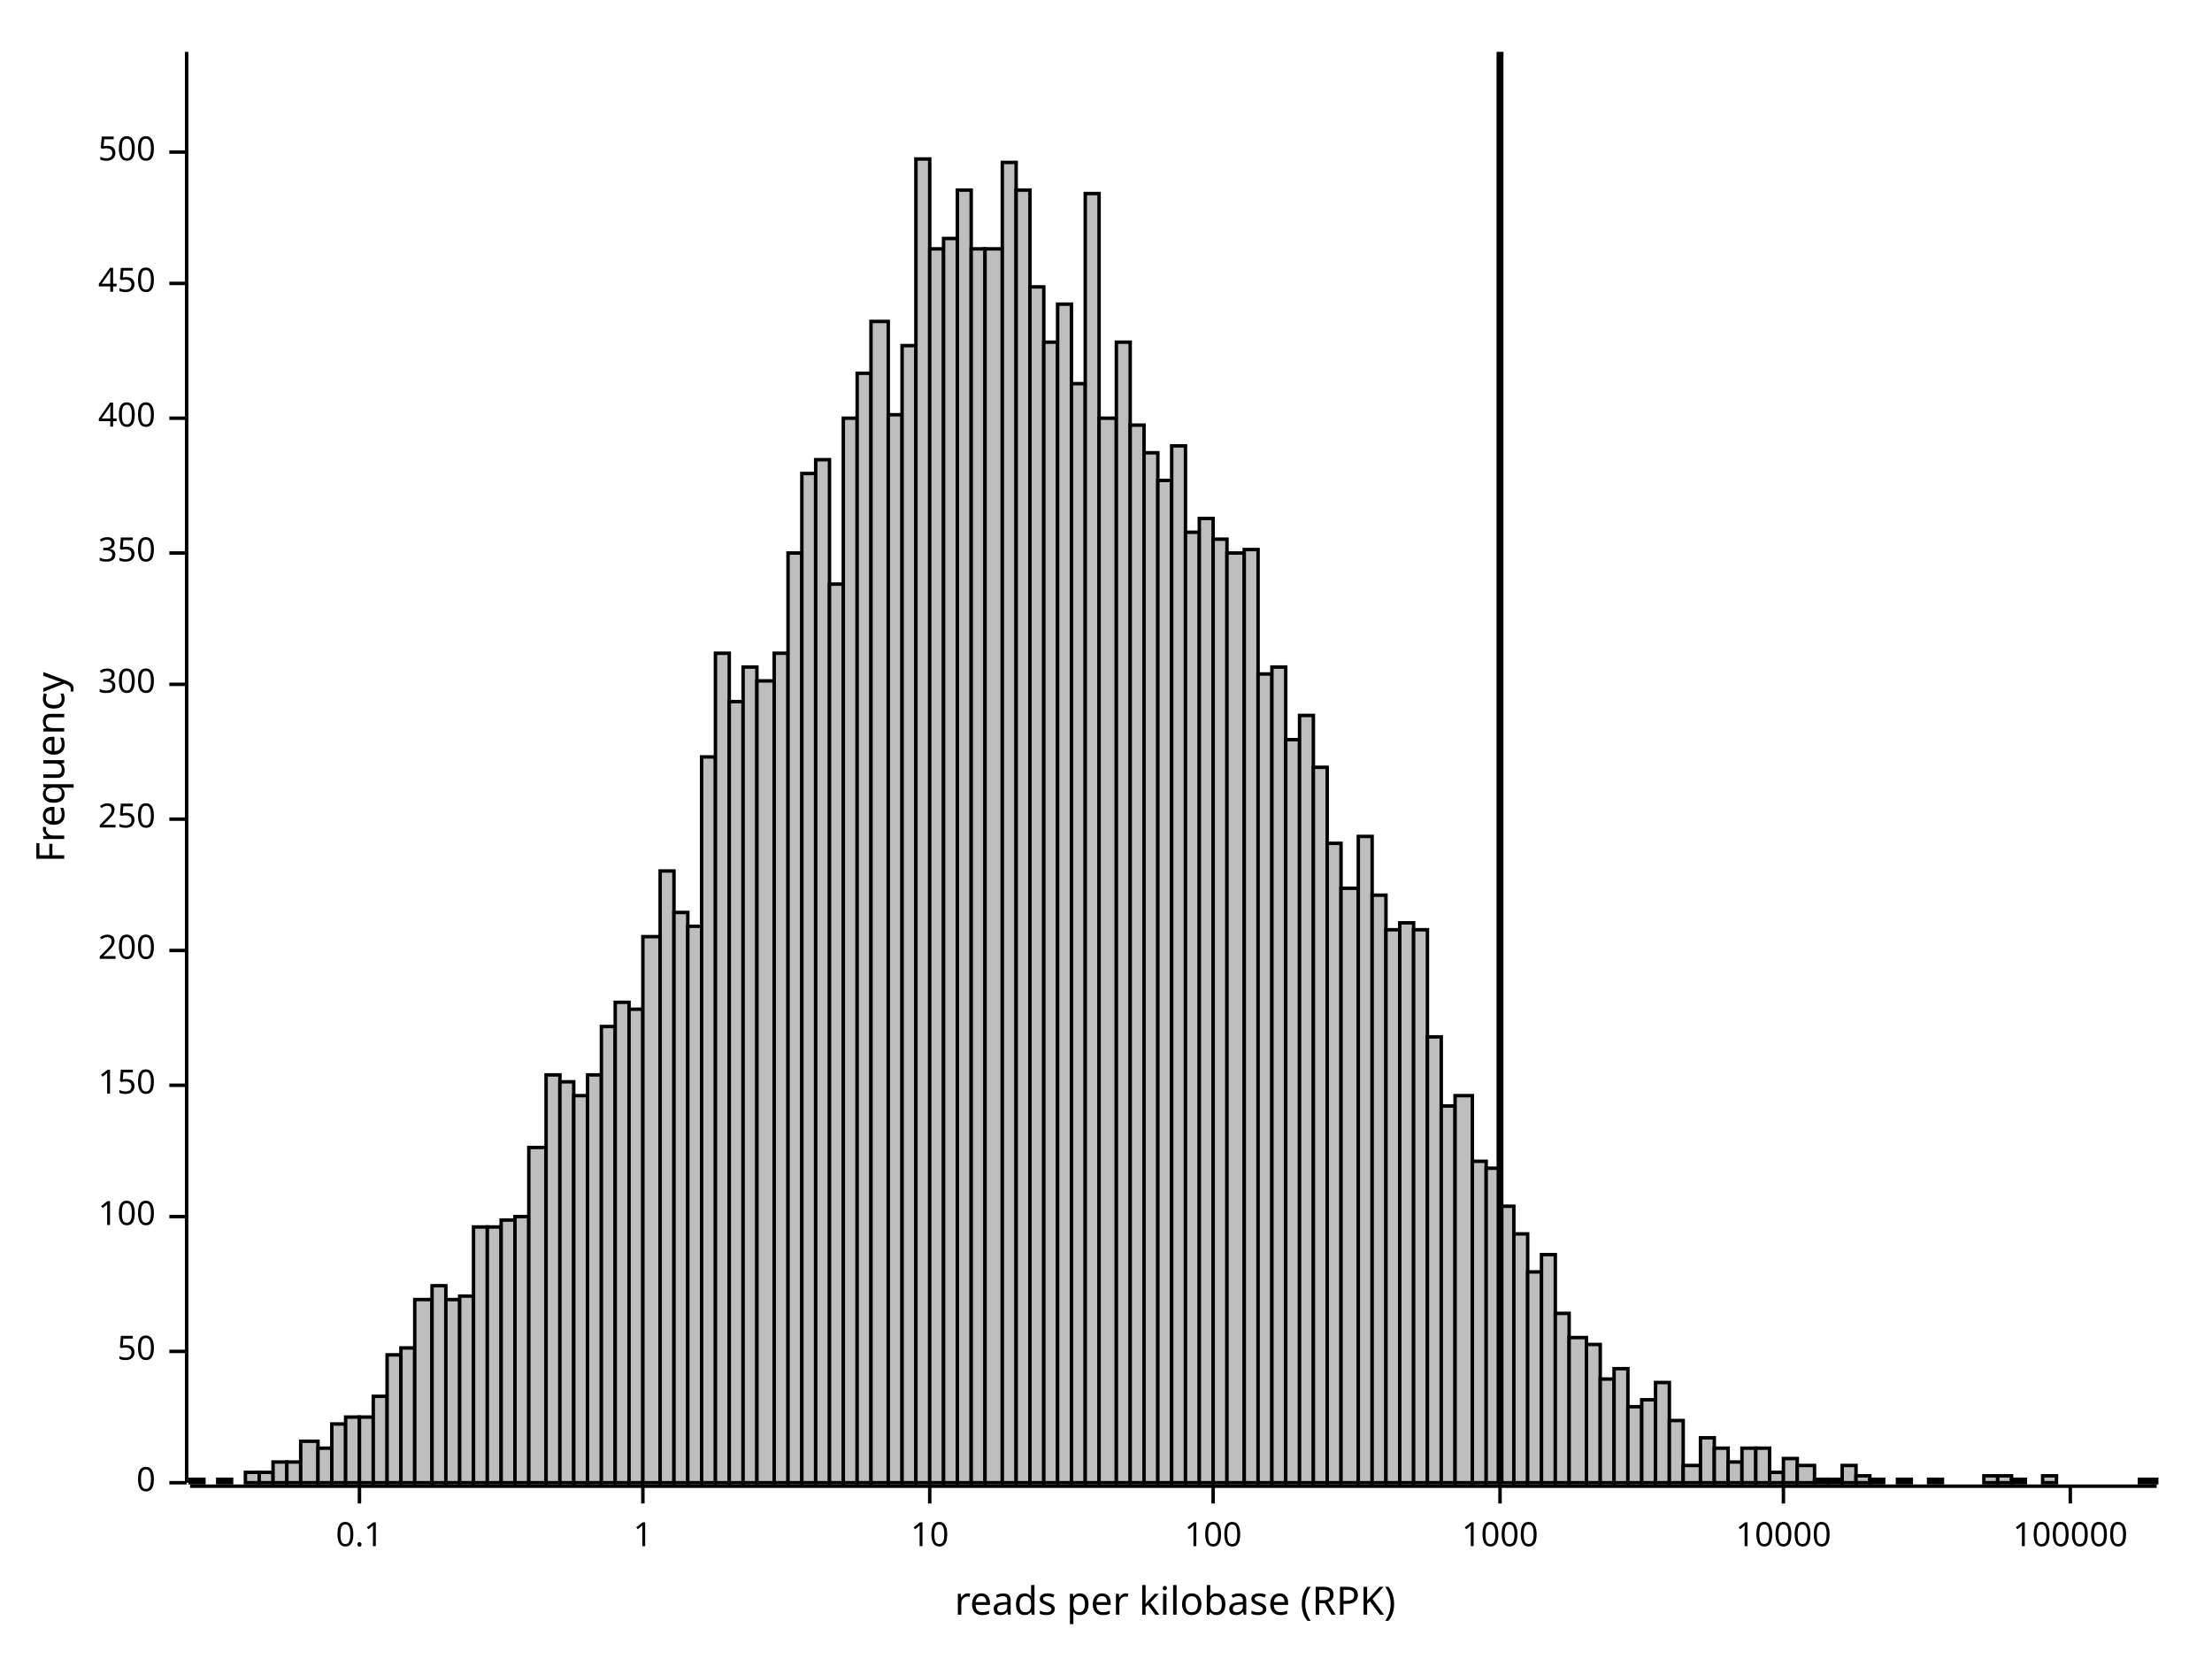
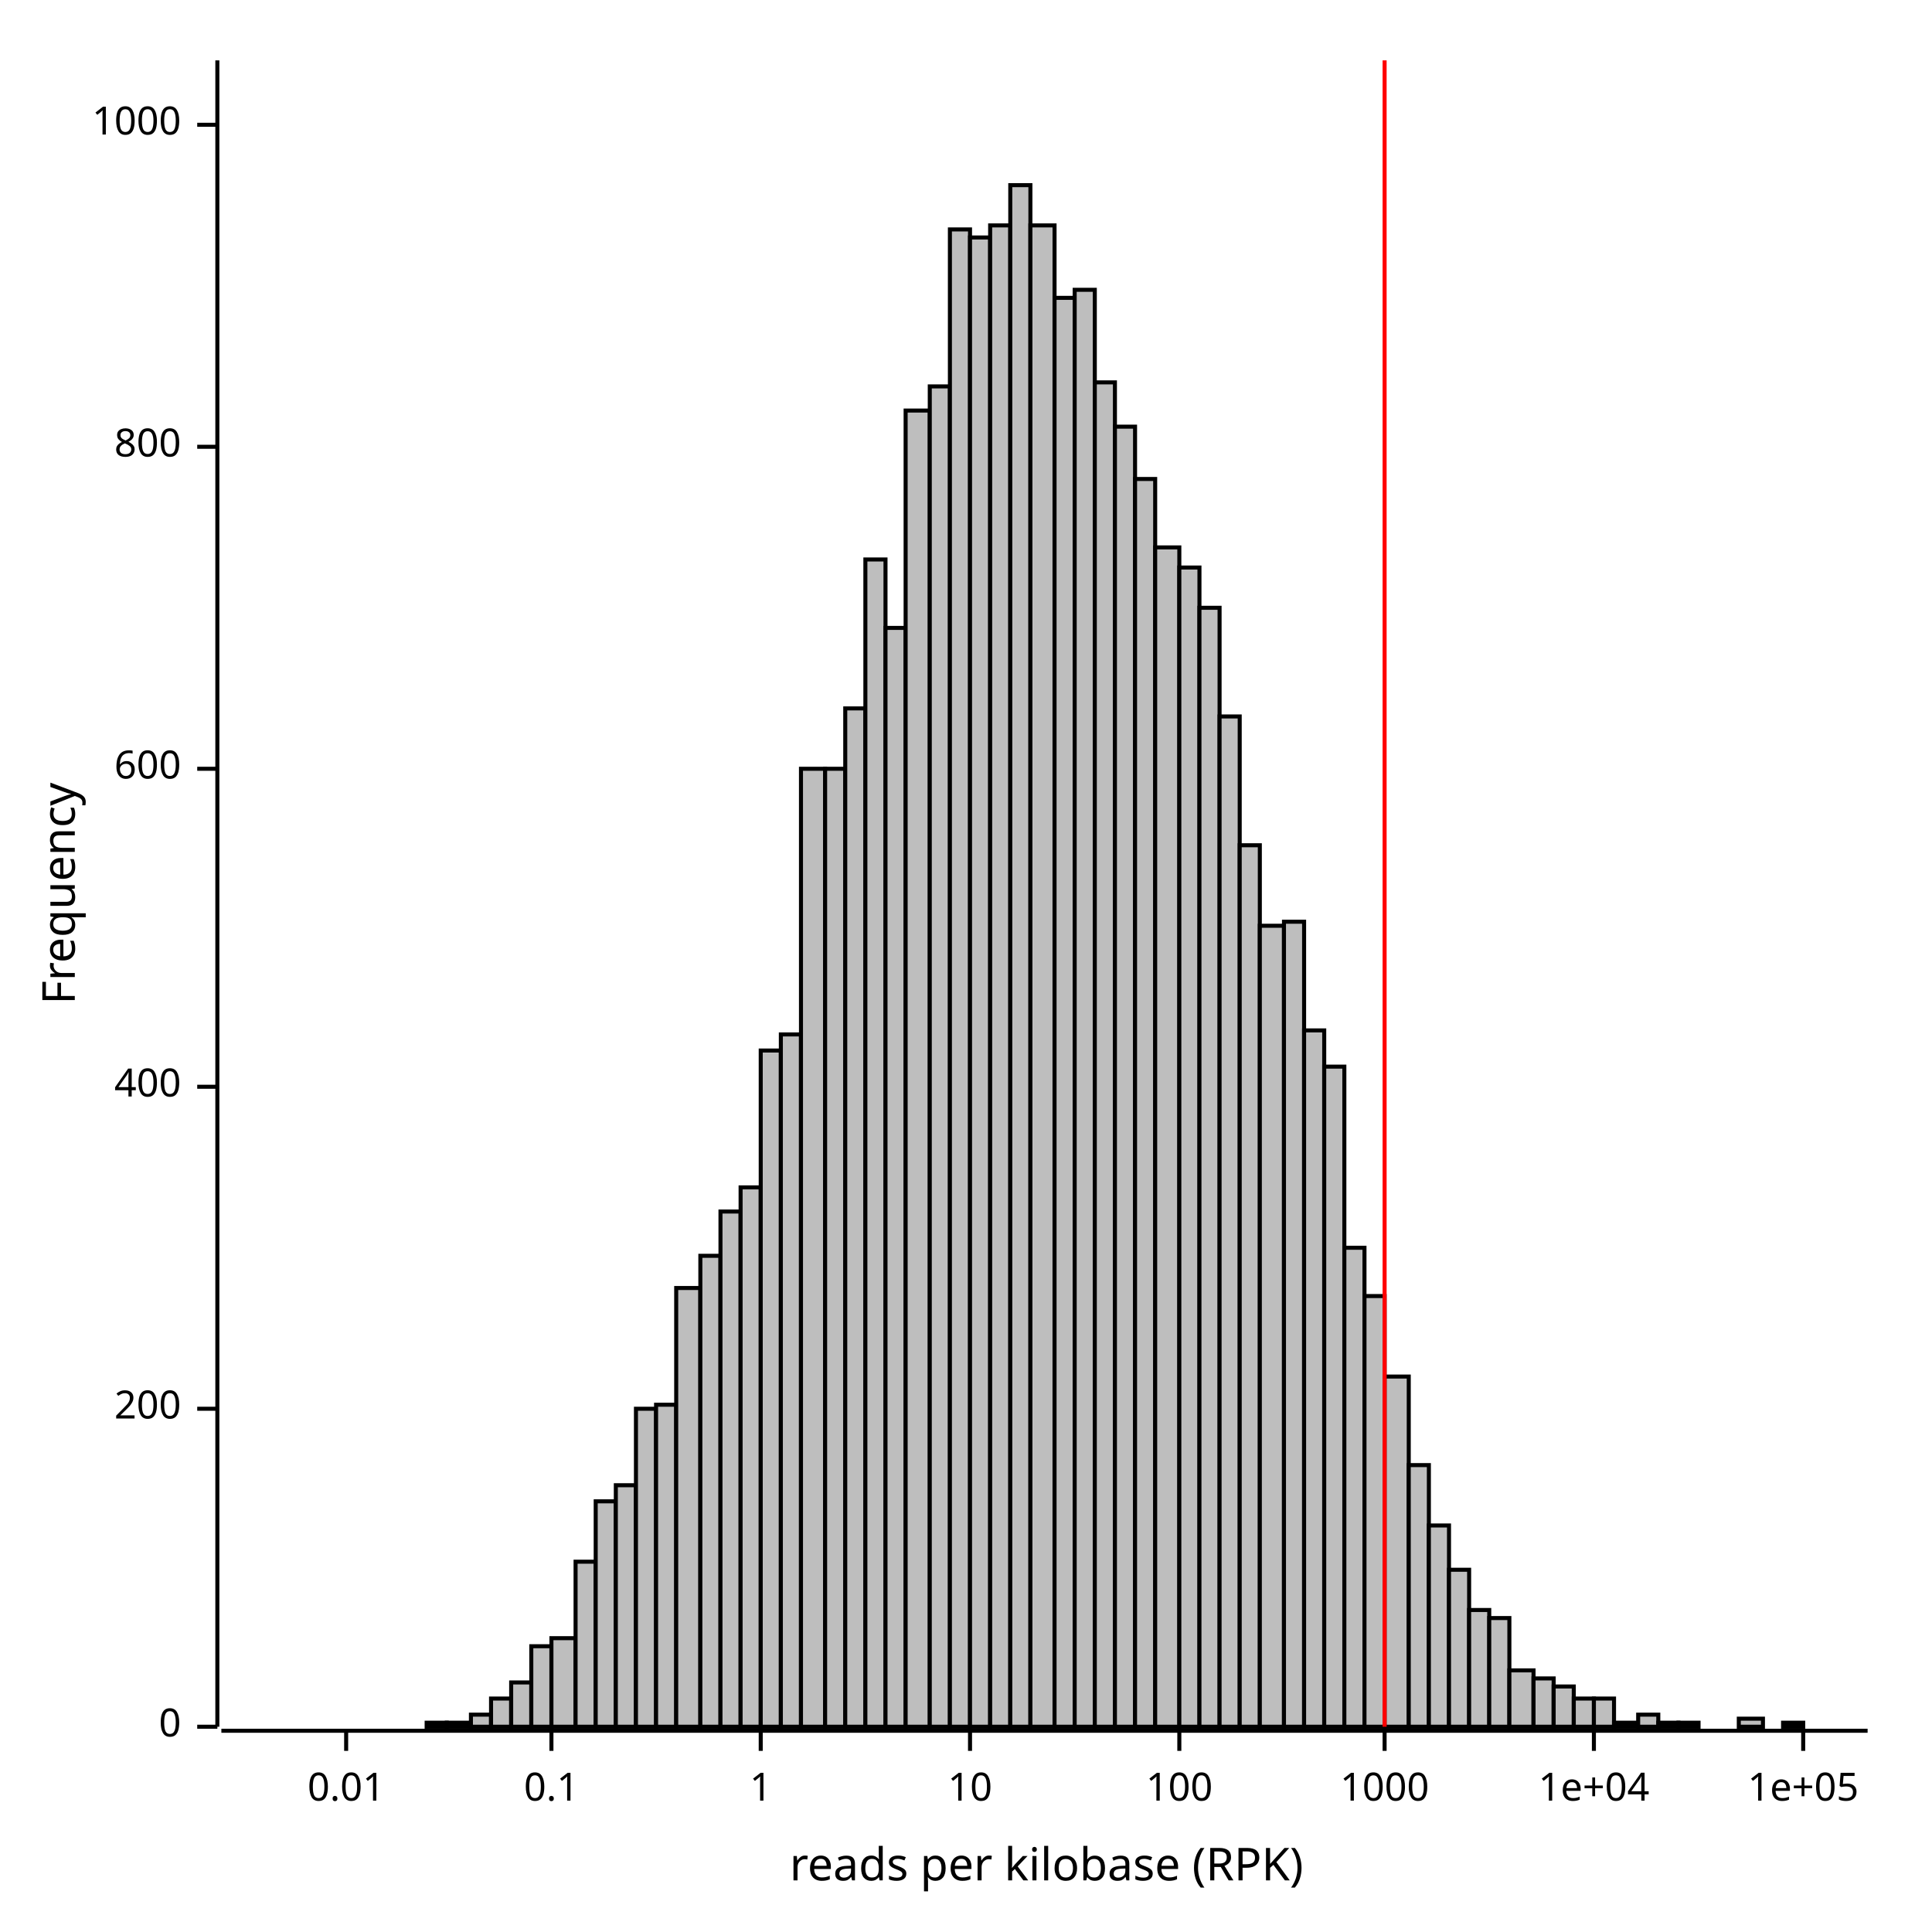
- <svg xmlns="http://www.w3.org/2000/svg" width="640" height="480" viewBox="0 0 640 480">
-   <rect x="0" y="0" width="640" height="480" opacity="1" fill="#FFFFFF" stroke="none" />
+ <svg xmlns="http://www.w3.org/2000/svg" width="480" height="480" viewBox="0 0 480 480">
+   <rect x="0" y="0" width="480" height="480" opacity="1" fill="#FFFFFF" stroke="none" />
  <text x="10" y="222" dy="0.76em" text-anchor="middle" font-family="sans-serif" font-size="11.29" opacity="1" fill="#000000" transform="rotate(270, 10, 222)">
Frequency
</text>
-   <text x="340" y="470" dy="-0.5ex" text-anchor="middle" font-family="sans-serif" font-size="11.29" opacity="1" fill="#000000">
+   <text x="260" y="470" dy="-0.5ex" text-anchor="middle" font-family="sans-serif" font-size="11.29" opacity="1" fill="#000000">
reads per kilobase (RPK)
</text>
  <polyline fill="none" opacity="1" stroke="#000000" stroke-width="1" points="54,15 54,429 " />
  <text x="45" y="429" dy="0.5ex" text-anchor="end" font-family="sans-serif" font-size="9.677" opacity="1" fill="#000000">
0
</text>
  <polyline fill="none" opacity="1" stroke="#000000" stroke-width="1" points="49,429 54,429 " />
-   <text x="45" y="391" dy="0.5ex" text-anchor="end" font-family="sans-serif" font-size="9.677" opacity="1" fill="#000000">
- 50
- </text>
-   <polyline fill="none" opacity="1" stroke="#000000" stroke-width="1" points="49,391 54,391 " />
-   <text x="45" y="352" dy="0.5ex" text-anchor="end" font-family="sans-serif" font-size="9.677" opacity="1" fill="#000000">
+   <text x="45" y="350" dy="0.5ex" text-anchor="end" font-family="sans-serif" font-size="9.677" opacity="1" fill="#000000">
+ 200
+ </text>
+   <polyline fill="none" opacity="1" stroke="#000000" stroke-width="1" points="49,350 54,350 " />
+   <text x="45" y="270" dy="0.5ex" text-anchor="end" font-family="sans-serif" font-size="9.677" opacity="1" fill="#000000">
+ 400
+ </text>
+   <polyline fill="none" opacity="1" stroke="#000000" stroke-width="1" points="49,270 54,270 " />
+   <text x="45" y="191" dy="0.5ex" text-anchor="end" font-family="sans-serif" font-size="9.677" opacity="1" fill="#000000">
+ 600
+ </text>
+   <polyline fill="none" opacity="1" stroke="#000000" stroke-width="1" points="49,191 54,191 " />
+   <text x="45" y="111" dy="0.5ex" text-anchor="end" font-family="sans-serif" font-size="9.677" opacity="1" fill="#000000">
+ 800
+ </text>
+   <polyline fill="none" opacity="1" stroke="#000000" stroke-width="1" points="49,111 54,111 " />
+   <text x="45" y="31" dy="0.5ex" text-anchor="end" font-family="sans-serif" font-size="9.677" opacity="1" fill="#000000">
+ 1000
+ </text>
+   <polyline fill="none" opacity="1" stroke="#000000" stroke-width="1" points="49,31 54,31 " />
+   <polyline fill="none" opacity="1" stroke="#000000" stroke-width="1" points="55,430 464,430 " />
+   <text x="86" y="440" dy="0.76em" text-anchor="middle" font-family="sans-serif" font-size="9.677" opacity="1" fill="#000000">
+ 0.01
+ </text>
+   <polyline fill="none" opacity="1" stroke="#000000" stroke-width="1" points="86,430 86,435 " />
+   <text x="137" y="440" dy="0.76em" text-anchor="middle" font-family="sans-serif" font-size="9.677" opacity="1" fill="#000000">
+ 0.1
+ </text>
+   <polyline fill="none" opacity="1" stroke="#000000" stroke-width="1" points="137,430 137,435 " />
+   <text x="189" y="440" dy="0.76em" text-anchor="middle" font-family="sans-serif" font-size="9.677" opacity="1" fill="#000000">
+ 1
+ </text>
+   <polyline fill="none" opacity="1" stroke="#000000" stroke-width="1" points="189,430 189,435 " />
+   <text x="241" y="440" dy="0.76em" text-anchor="middle" font-family="sans-serif" font-size="9.677" opacity="1" fill="#000000">
+ 10
+ </text>
+   <polyline fill="none" opacity="1" stroke="#000000" stroke-width="1" points="241,430 241,435 " />
+   <text x="293" y="440" dy="0.76em" text-anchor="middle" font-family="sans-serif" font-size="9.677" opacity="1" fill="#000000">
100
</text>
-   <polyline fill="none" opacity="1" stroke="#000000" stroke-width="1" points="49,352 54,352 " />
-   <text x="45" y="314" dy="0.5ex" text-anchor="end" font-family="sans-serif" font-size="9.677" opacity="1" fill="#000000">
- 150
- </text>
-   <polyline fill="none" opacity="1" stroke="#000000" stroke-width="1" points="49,314 54,314 " />
-   <text x="45" y="275" dy="0.5ex" text-anchor="end" font-family="sans-serif" font-size="9.677" opacity="1" fill="#000000">
- 200
- </text>
-   <polyline fill="none" opacity="1" stroke="#000000" stroke-width="1" points="49,275 54,275 " />
-   <text x="45" y="237" dy="0.5ex" text-anchor="end" font-family="sans-serif" font-size="9.677" opacity="1" fill="#000000">
- 250
- </text>
-   <polyline fill="none" opacity="1" stroke="#000000" stroke-width="1" points="49,237 54,237 " />
-   <text x="45" y="198" dy="0.5ex" text-anchor="end" font-family="sans-serif" font-size="9.677" opacity="1" fill="#000000">
- 300
- </text>
-   <polyline fill="none" opacity="1" stroke="#000000" stroke-width="1" points="49,198 54,198 " />
-   <text x="45" y="160" dy="0.5ex" text-anchor="end" font-family="sans-serif" font-size="9.677" opacity="1" fill="#000000">
- 350
- </text>
-   <polyline fill="none" opacity="1" stroke="#000000" stroke-width="1" points="49,160 54,160 " />
-   <text x="45" y="121" dy="0.5ex" text-anchor="end" font-family="sans-serif" font-size="9.677" opacity="1" fill="#000000">
- 400
- </text>
-   <polyline fill="none" opacity="1" stroke="#000000" stroke-width="1" points="49,121 54,121 " />
-   <text x="45" y="82" dy="0.5ex" text-anchor="end" font-family="sans-serif" font-size="9.677" opacity="1" fill="#000000">
- 450
- </text>
-   <polyline fill="none" opacity="1" stroke="#000000" stroke-width="1" points="49,82 54,82 " />
-   <text x="45" y="44" dy="0.5ex" text-anchor="end" font-family="sans-serif" font-size="9.677" opacity="1" fill="#000000">
- 500
- </text>
-   <polyline fill="none" opacity="1" stroke="#000000" stroke-width="1" points="49,44 54,44 " />
-   <polyline fill="none" opacity="1" stroke="#000000" stroke-width="1" points="55,430 624,430 " />
-   <text x="104" y="440" dy="0.76em" text-anchor="middle" font-family="sans-serif" font-size="9.677" opacity="1" fill="#000000">
- 0.1
- </text>
-   <polyline fill="none" opacity="1" stroke="#000000" stroke-width="1" points="104,430 104,435 " />
-   <text x="186" y="440" dy="0.76em" text-anchor="middle" font-family="sans-serif" font-size="9.677" opacity="1" fill="#000000">
- 1
- </text>
-   <polyline fill="none" opacity="1" stroke="#000000" stroke-width="1" points="186,430 186,435 " />
-   <text x="269" y="440" dy="0.76em" text-anchor="middle" font-family="sans-serif" font-size="9.677" opacity="1" fill="#000000">
- 10
- </text>
-   <polyline fill="none" opacity="1" stroke="#000000" stroke-width="1" points="269,430 269,435 " />
-   <text x="351" y="440" dy="0.76em" text-anchor="middle" font-family="sans-serif" font-size="9.677" opacity="1" fill="#000000">
- 100
- </text>
-   <polyline fill="none" opacity="1" stroke="#000000" stroke-width="1" points="351,430 351,435 " />
-   <text x="434" y="440" dy="0.76em" text-anchor="middle" font-family="sans-serif" font-size="9.677" opacity="1" fill="#000000">
+   <polyline fill="none" opacity="1" stroke="#000000" stroke-width="1" points="293,430 293,435 " />
+   <text x="344" y="440" dy="0.76em" text-anchor="middle" font-family="sans-serif" font-size="9.677" opacity="1" fill="#000000">
1000
</text>
-   <polyline fill="none" opacity="1" stroke="#000000" stroke-width="1" points="434,430 434,435 " />
-   <text x="516" y="440" dy="0.76em" text-anchor="middle" font-family="sans-serif" font-size="9.677" opacity="1" fill="#000000">
- 10000
- </text>
-   <polyline fill="none" opacity="1" stroke="#000000" stroke-width="1" points="516,430 516,435 " />
-   <text x="599" y="440" dy="0.76em" text-anchor="middle" font-family="sans-serif" font-size="9.677" opacity="1" fill="#000000">
- 100000
- </text>
-   <polyline fill="none" opacity="1" stroke="#000000" stroke-width="1" points="599,430 599,435 " />
-   <rect x="55" y="428" width="4" height="1" opacity="1" fill="#BEBEBE" stroke="none" />
-   <rect x="55" y="428" width="4" height="1" opacity="1" fill="none" stroke="#000000" />
-   <rect x="59" y="429" width="4" height="0" opacity="1" fill="#BEBEBE" stroke="none" />
-   <rect x="59" y="429" width="4" height="0" opacity="1" fill="none" stroke="#000000" />
-   <rect x="63" y="428" width="4" height="1" opacity="1" fill="#BEBEBE" stroke="none" />
-   <rect x="63" y="428" width="4" height="1" opacity="1" fill="none" stroke="#000000" />
-   <rect x="67" y="429" width="4" height="0" opacity="1" fill="#BEBEBE" stroke="none" />
-   <rect x="67" y="429" width="4" height="0" opacity="1" fill="none" stroke="#000000" />
-   <rect x="71" y="426" width="4" height="3" opacity="1" fill="#BEBEBE" stroke="none" />
-   <rect x="71" y="426" width="4" height="3" opacity="1" fill="none" stroke="#000000" />
-   <rect x="75" y="426" width="4" height="3" opacity="1" fill="#BEBEBE" stroke="none" />
-   <rect x="75" y="426" width="4" height="3" opacity="1" fill="none" stroke="#000000" />
-   <rect x="79" y="423" width="4" height="6" opacity="1" fill="#BEBEBE" stroke="none" />
-   <rect x="79" y="423" width="4" height="6" opacity="1" fill="none" stroke="#000000" />
-   <rect x="83" y="423" width="4" height="6" opacity="1" fill="#BEBEBE" stroke="none" />
-   <rect x="83" y="423" width="4" height="6" opacity="1" fill="none" stroke="#000000" />
-   <rect x="87" y="417" width="5" height="12" opacity="1" fill="#BEBEBE" stroke="none" />
-   <rect x="87" y="417" width="5" height="12" opacity="1" fill="none" stroke="#000000" />
-   <rect x="92" y="419" width="4" height="10" opacity="1" fill="#BEBEBE" stroke="none" />
-   <rect x="92" y="419" width="4" height="10" opacity="1" fill="none" stroke="#000000" />
-   <rect x="96" y="412" width="4" height="17" opacity="1" fill="#BEBEBE" stroke="none" />
-   <rect x="96" y="412" width="4" height="17" opacity="1" fill="none" stroke="#000000" />
-   <rect x="100" y="410" width="4" height="19" opacity="1" fill="#BEBEBE" stroke="none" />
-   <rect x="100" y="410" width="4" height="19" opacity="1" fill="none" stroke="#000000" />
-   <rect x="104" y="410" width="4" height="19" opacity="1" fill="#BEBEBE" stroke="none" />
-   <rect x="104" y="410" width="4" height="19" opacity="1" fill="none" stroke="#000000" />
-   <rect x="108" y="404" width="4" height="25" opacity="1" fill="#BEBEBE" stroke="none" />
-   <rect x="108" y="404" width="4" height="25" opacity="1" fill="none" stroke="#000000" />
-   <rect x="112" y="392" width="4" height="37" opacity="1" fill="#BEBEBE" stroke="none" />
-   <rect x="112" y="392" width="4" height="37" opacity="1" fill="none" stroke="#000000" />
-   <rect x="116" y="390" width="4" height="39" opacity="1" fill="#BEBEBE" stroke="none" />
-   <rect x="116" y="390" width="4" height="39" opacity="1" fill="none" stroke="#000000" />
-   <rect x="120" y="376" width="5" height="53" opacity="1" fill="#BEBEBE" stroke="none" />
-   <rect x="120" y="376" width="5" height="53" opacity="1" fill="none" stroke="#000000" />
-   <rect x="125" y="372" width="4" height="57" opacity="1" fill="#BEBEBE" stroke="none" />
-   <rect x="125" y="372" width="4" height="57" opacity="1" fill="none" stroke="#000000" />
-   <rect x="129" y="376" width="4" height="53" opacity="1" fill="#BEBEBE" stroke="none" />
-   <rect x="129" y="376" width="4" height="53" opacity="1" fill="none" stroke="#000000" />
-   <rect x="133" y="375" width="4" height="54" opacity="1" fill="#BEBEBE" stroke="none" />
-   <rect x="133" y="375" width="4" height="54" opacity="1" fill="none" stroke="#000000" />
-   <rect x="137" y="355" width="4" height="74" opacity="1" fill="#BEBEBE" stroke="none" />
-   <rect x="137" y="355" width="4" height="74" opacity="1" fill="none" stroke="#000000" />
-   <rect x="141" y="355" width="4" height="74" opacity="1" fill="#BEBEBE" stroke="none" />
-   <rect x="141" y="355" width="4" height="74" opacity="1" fill="none" stroke="#000000" />
-   <rect x="145" y="353" width="4" height="76" opacity="1" fill="#BEBEBE" stroke="none" />
-   <rect x="145" y="353" width="4" height="76" opacity="1" fill="none" stroke="#000000" />
-   <rect x="149" y="352" width="4" height="77" opacity="1" fill="#BEBEBE" stroke="none" />
-   <rect x="149" y="352" width="4" height="77" opacity="1" fill="none" stroke="#000000" />
-   <rect x="153" y="332" width="5" height="97" opacity="1" fill="#BEBEBE" stroke="none" />
-   <rect x="153" y="332" width="5" height="97" opacity="1" fill="none" stroke="#000000" />
-   <rect x="158" y="311" width="4" height="118" opacity="1" fill="#BEBEBE" stroke="none" />
-   <rect x="158" y="311" width="4" height="118" opacity="1" fill="none" stroke="#000000" />
-   <rect x="162" y="313" width="4" height="116" opacity="1" fill="#BEBEBE" stroke="none" />
-   <rect x="162" y="313" width="4" height="116" opacity="1" fill="none" stroke="#000000" />
-   <rect x="166" y="317" width="4" height="112" opacity="1" fill="#BEBEBE" stroke="none" />
-   <rect x="166" y="317" width="4" height="112" opacity="1" fill="none" stroke="#000000" />
-   <rect x="170" y="311" width="4" height="118" opacity="1" fill="#BEBEBE" stroke="none" />
-   <rect x="170" y="311" width="4" height="118" opacity="1" fill="none" stroke="#000000" />
-   <rect x="174" y="297" width="4" height="132" opacity="1" fill="#BEBEBE" stroke="none" />
-   <rect x="174" y="297" width="4" height="132" opacity="1" fill="none" stroke="#000000" />
-   <rect x="178" y="290" width="4" height="139" opacity="1" fill="#BEBEBE" stroke="none" />
-   <rect x="178" y="290" width="4" height="139" opacity="1" fill="none" stroke="#000000" />
-   <rect x="182" y="292" width="4" height="137" opacity="1" fill="#BEBEBE" stroke="none" />
-   <rect x="182" y="292" width="4" height="137" opacity="1" fill="none" stroke="#000000" />
-   <rect x="186" y="271" width="5" height="158" opacity="1" fill="#BEBEBE" stroke="none" />
-   <rect x="186" y="271" width="5" height="158" opacity="1" fill="none" stroke="#000000" />
-   <rect x="191" y="252" width="4" height="177" opacity="1" fill="#BEBEBE" stroke="none" />
-   <rect x="191" y="252" width="4" height="177" opacity="1" fill="none" stroke="#000000" />
-   <rect x="195" y="264" width="4" height="165" opacity="1" fill="#BEBEBE" stroke="none" />
-   <rect x="195" y="264" width="4" height="165" opacity="1" fill="none" stroke="#000000" />
-   <rect x="199" y="268" width="4" height="161" opacity="1" fill="#BEBEBE" stroke="none" />
-   <rect x="199" y="268" width="4" height="161" opacity="1" fill="none" stroke="#000000" />
-   <rect x="203" y="219" width="4" height="210" opacity="1" fill="#BEBEBE" stroke="none" />
-   <rect x="203" y="219" width="4" height="210" opacity="1" fill="none" stroke="#000000" />
-   <rect x="207" y="189" width="4" height="240" opacity="1" fill="#BEBEBE" stroke="none" />
-   <rect x="207" y="189" width="4" height="240" opacity="1" fill="none" stroke="#000000" />
-   <rect x="211" y="203" width="4" height="226" opacity="1" fill="#BEBEBE" stroke="none" />
-   <rect x="211" y="203" width="4" height="226" opacity="1" fill="none" stroke="#000000" />
-   <rect x="215" y="193" width="4" height="236" opacity="1" fill="#BEBEBE" stroke="none" />
-   <rect x="215" y="193" width="4" height="236" opacity="1" fill="none" stroke="#000000" />
-   <rect x="219" y="197" width="5" height="232" opacity="1" fill="#BEBEBE" stroke="none" />
-   <rect x="219" y="197" width="5" height="232" opacity="1" fill="none" stroke="#000000" />
-   <rect x="224" y="189" width="4" height="240" opacity="1" fill="#BEBEBE" stroke="none" />
-   <rect x="224" y="189" width="4" height="240" opacity="1" fill="none" stroke="#000000" />
-   <rect x="228" y="160" width="4" height="269" opacity="1" fill="#BEBEBE" stroke="none" />
-   <rect x="228" y="160" width="4" height="269" opacity="1" fill="none" stroke="#000000" />
-   <rect x="232" y="137" width="4" height="292" opacity="1" fill="#BEBEBE" stroke="none" />
-   <rect x="232" y="137" width="4" height="292" opacity="1" fill="none" stroke="#000000" />
-   <rect x="236" y="133" width="4" height="296" opacity="1" fill="#BEBEBE" stroke="none" />
-   <rect x="236" y="133" width="4" height="296" opacity="1" fill="none" stroke="#000000" />
-   <rect x="240" y="169" width="4" height="260" opacity="1" fill="#BEBEBE" stroke="none" />
-   <rect x="240" y="169" width="4" height="260" opacity="1" fill="none" stroke="#000000" />
-   <rect x="244" y="121" width="4" height="308" opacity="1" fill="#BEBEBE" stroke="none" />
-   <rect x="244" y="121" width="4" height="308" opacity="1" fill="none" stroke="#000000" />
-   <rect x="248" y="108" width="4" height="321" opacity="1" fill="#BEBEBE" stroke="none" />
-   <rect x="248" y="108" width="4" height="321" opacity="1" fill="none" stroke="#000000" />
-   <rect x="252" y="93" width="5" height="336" opacity="1" fill="#BEBEBE" stroke="none" />
-   <rect x="252" y="93" width="5" height="336" opacity="1" fill="none" stroke="#000000" />
-   <rect x="257" y="120" width="4" height="309" opacity="1" fill="#BEBEBE" stroke="none" />
-   <rect x="257" y="120" width="4" height="309" opacity="1" fill="none" stroke="#000000" />
-   <rect x="261" y="100" width="4" height="329" opacity="1" fill="#BEBEBE" stroke="none" />
-   <rect x="261" y="100" width="4" height="329" opacity="1" fill="none" stroke="#000000" />
-   <rect x="265" y="46" width="4" height="383" opacity="1" fill="#BEBEBE" stroke="none" />
-   <rect x="265" y="46" width="4" height="383" opacity="1" fill="none" stroke="#000000" />
-   <rect x="269" y="72" width="4" height="357" opacity="1" fill="#BEBEBE" stroke="none" />
-   <rect x="269" y="72" width="4" height="357" opacity="1" fill="none" stroke="#000000" />
-   <rect x="273" y="69" width="4" height="360" opacity="1" fill="#BEBEBE" stroke="none" />
-   <rect x="273" y="69" width="4" height="360" opacity="1" fill="none" stroke="#000000" />
-   <rect x="277" y="55" width="4" height="374" opacity="1" fill="#BEBEBE" stroke="none" />
-   <rect x="277" y="55" width="4" height="374" opacity="1" fill="none" stroke="#000000" />
-   <rect x="281" y="72" width="4" height="357" opacity="1" fill="#BEBEBE" stroke="none" />
-   <rect x="281" y="72" width="4" height="357" opacity="1" fill="none" stroke="#000000" />
-   <rect x="285" y="72" width="5" height="357" opacity="1" fill="#BEBEBE" stroke="none" />
-   <rect x="285" y="72" width="5" height="357" opacity="1" fill="none" stroke="#000000" />
-   <rect x="290" y="47" width="4" height="382" opacity="1" fill="#BEBEBE" stroke="none" />
-   <rect x="290" y="47" width="4" height="382" opacity="1" fill="none" stroke="#000000" />
-   <rect x="294" y="55" width="4" height="374" opacity="1" fill="#BEBEBE" stroke="none" />
-   <rect x="294" y="55" width="4" height="374" opacity="1" fill="none" stroke="#000000" />
-   <rect x="298" y="83" width="4" height="346" opacity="1" fill="#BEBEBE" stroke="none" />
-   <rect x="298" y="83" width="4" height="346" opacity="1" fill="none" stroke="#000000" />
-   <rect x="302" y="99" width="4" height="330" opacity="1" fill="#BEBEBE" stroke="none" />
-   <rect x="302" y="99" width="4" height="330" opacity="1" fill="none" stroke="#000000" />
-   <rect x="306" y="88" width="4" height="341" opacity="1" fill="#BEBEBE" stroke="none" />
-   <rect x="306" y="88" width="4" height="341" opacity="1" fill="none" stroke="#000000" />
-   <rect x="310" y="111" width="4" height="318" opacity="1" fill="#BEBEBE" stroke="none" />
-   <rect x="310" y="111" width="4" height="318" opacity="1" fill="none" stroke="#000000" />
-   <rect x="314" y="56" width="4" height="373" opacity="1" fill="#BEBEBE" stroke="none" />
-   <rect x="314" y="56" width="4" height="373" opacity="1" fill="none" stroke="#000000" />
-   <rect x="318" y="121" width="5" height="308" opacity="1" fill="#BEBEBE" stroke="none" />
-   <rect x="318" y="121" width="5" height="308" opacity="1" fill="none" stroke="#000000" />
-   <rect x="323" y="99" width="4" height="330" opacity="1" fill="#BEBEBE" stroke="none" />
-   <rect x="323" y="99" width="4" height="330" opacity="1" fill="none" stroke="#000000" />
-   <rect x="327" y="123" width="4" height="306" opacity="1" fill="#BEBEBE" stroke="none" />
-   <rect x="327" y="123" width="4" height="306" opacity="1" fill="none" stroke="#000000" />
-   <rect x="331" y="131" width="4" height="298" opacity="1" fill="#BEBEBE" stroke="none" />
-   <rect x="331" y="131" width="4" height="298" opacity="1" fill="none" stroke="#000000" />
-   <rect x="335" y="139" width="4" height="290" opacity="1" fill="#BEBEBE" stroke="none" />
-   <rect x="335" y="139" width="4" height="290" opacity="1" fill="none" stroke="#000000" />
-   <rect x="339" y="129" width="4" height="300" opacity="1" fill="#BEBEBE" stroke="none" />
-   <rect x="339" y="129" width="4" height="300" opacity="1" fill="none" stroke="#000000" />
-   <rect x="343" y="154" width="4" height="275" opacity="1" fill="#BEBEBE" stroke="none" />
-   <rect x="343" y="154" width="4" height="275" opacity="1" fill="none" stroke="#000000" />
-   <rect x="347" y="150" width="4" height="279" opacity="1" fill="#BEBEBE" stroke="none" />
-   <rect x="347" y="150" width="4" height="279" opacity="1" fill="none" stroke="#000000" />
-   <rect x="351" y="156" width="4" height="273" opacity="1" fill="#BEBEBE" stroke="none" />
-   <rect x="351" y="156" width="4" height="273" opacity="1" fill="none" stroke="#000000" />
-   <rect x="355" y="160" width="5" height="269" opacity="1" fill="#BEBEBE" stroke="none" />
-   <rect x="355" y="160" width="5" height="269" opacity="1" fill="none" stroke="#000000" />
-   <rect x="360" y="159" width="4" height="270" opacity="1" fill="#BEBEBE" stroke="none" />
-   <rect x="360" y="159" width="4" height="270" opacity="1" fill="none" stroke="#000000" />
-   <rect x="364" y="195" width="4" height="234" opacity="1" fill="#BEBEBE" stroke="none" />
-   <rect x="364" y="195" width="4" height="234" opacity="1" fill="none" stroke="#000000" />
-   <rect x="368" y="193" width="4" height="236" opacity="1" fill="#BEBEBE" stroke="none" />
-   <rect x="368" y="193" width="4" height="236" opacity="1" fill="none" stroke="#000000" />
-   <rect x="372" y="214" width="4" height="215" opacity="1" fill="#BEBEBE" stroke="none" />
-   <rect x="372" y="214" width="4" height="215" opacity="1" fill="none" stroke="#000000" />
-   <rect x="376" y="207" width="4" height="222" opacity="1" fill="#BEBEBE" stroke="none" />
-   <rect x="376" y="207" width="4" height="222" opacity="1" fill="none" stroke="#000000" />
-   <rect x="380" y="222" width="4" height="207" opacity="1" fill="#BEBEBE" stroke="none" />
-   <rect x="380" y="222" width="4" height="207" opacity="1" fill="none" stroke="#000000" />
-   <rect x="384" y="244" width="4" height="185" opacity="1" fill="#BEBEBE" stroke="none" />
-   <rect x="384" y="244" width="4" height="185" opacity="1" fill="none" stroke="#000000" />
-   <rect x="388" y="257" width="5" height="172" opacity="1" fill="#BEBEBE" stroke="none" />
-   <rect x="388" y="257" width="5" height="172" opacity="1" fill="none" stroke="#000000" />
-   <rect x="393" y="242" width="4" height="187" opacity="1" fill="#BEBEBE" stroke="none" />
-   <rect x="393" y="242" width="4" height="187" opacity="1" fill="none" stroke="#000000" />
-   <rect x="397" y="259" width="4" height="170" opacity="1" fill="#BEBEBE" stroke="none" />
-   <rect x="397" y="259" width="4" height="170" opacity="1" fill="none" stroke="#000000" />
-   <rect x="401" y="269" width="4" height="160" opacity="1" fill="#BEBEBE" stroke="none" />
-   <rect x="401" y="269" width="4" height="160" opacity="1" fill="none" stroke="#000000" />
-   <rect x="405" y="267" width="4" height="162" opacity="1" fill="#BEBEBE" stroke="none" />
-   <rect x="405" y="267" width="4" height="162" opacity="1" fill="none" stroke="#000000" />
-   <rect x="409" y="269" width="4" height="160" opacity="1" fill="#BEBEBE" stroke="none" />
-   <rect x="409" y="269" width="4" height="160" opacity="1" fill="none" stroke="#000000" />
-   <rect x="413" y="300" width="4" height="129" opacity="1" fill="#BEBEBE" stroke="none" />
-   <rect x="413" y="300" width="4" height="129" opacity="1" fill="none" stroke="#000000" />
-   <rect x="417" y="320" width="4" height="109" opacity="1" fill="#BEBEBE" stroke="none" />
-   <rect x="417" y="320" width="4" height="109" opacity="1" fill="none" stroke="#000000" />
-   <rect x="421" y="317" width="5" height="112" opacity="1" fill="#BEBEBE" stroke="none" />
-   <rect x="421" y="317" width="5" height="112" opacity="1" fill="none" stroke="#000000" />
-   <rect x="426" y="336" width="4" height="93" opacity="1" fill="#BEBEBE" stroke="none" />
-   <rect x="426" y="336" width="4" height="93" opacity="1" fill="none" stroke="#000000" />
-   <rect x="430" y="338" width="4" height="91" opacity="1" fill="#BEBEBE" stroke="none" />
-   <rect x="430" y="338" width="4" height="91" opacity="1" fill="none" stroke="#000000" />
-   <rect x="434" y="349" width="4" height="80" opacity="1" fill="#BEBEBE" stroke="none" />
-   <rect x="434" y="349" width="4" height="80" opacity="1" fill="none" stroke="#000000" />
-   <rect x="438" y="357" width="4" height="72" opacity="1" fill="#BEBEBE" stroke="none" />
-   <rect x="438" y="357" width="4" height="72" opacity="1" fill="none" stroke="#000000" />
-   <rect x="442" y="368" width="4" height="61" opacity="1" fill="#BEBEBE" stroke="none" />
-   <rect x="442" y="368" width="4" height="61" opacity="1" fill="none" stroke="#000000" />
-   <rect x="446" y="363" width="4" height="66" opacity="1" fill="#BEBEBE" stroke="none" />
-   <rect x="446" y="363" width="4" height="66" opacity="1" fill="none" stroke="#000000" />
-   <rect x="450" y="380" width="4" height="49" opacity="1" fill="#BEBEBE" stroke="none" />
-   <rect x="450" y="380" width="4" height="49" opacity="1" fill="none" stroke="#000000" />
-   <rect x="454" y="387" width="5" height="42" opacity="1" fill="#BEBEBE" stroke="none" />
-   <rect x="454" y="387" width="5" height="42" opacity="1" fill="none" stroke="#000000" />
-   <rect x="459" y="389" width="4" height="40" opacity="1" fill="#BEBEBE" stroke="none" />
-   <rect x="459" y="389" width="4" height="40" opacity="1" fill="none" stroke="#000000" />
-   <rect x="463" y="399" width="4" height="30" opacity="1" fill="#BEBEBE" stroke="none" />
-   <rect x="463" y="399" width="4" height="30" opacity="1" fill="none" stroke="#000000" />
-   <rect x="467" y="396" width="4" height="33" opacity="1" fill="#BEBEBE" stroke="none" />
-   <rect x="467" y="396" width="4" height="33" opacity="1" fill="none" stroke="#000000" />
-   <rect x="471" y="407" width="4" height="22" opacity="1" fill="#BEBEBE" stroke="none" />
-   <rect x="471" y="407" width="4" height="22" opacity="1" fill="none" stroke="#000000" />
-   <rect x="475" y="405" width="4" height="24" opacity="1" fill="#BEBEBE" stroke="none" />
-   <rect x="475" y="405" width="4" height="24" opacity="1" fill="none" stroke="#000000" />
-   <rect x="479" y="400" width="4" height="29" opacity="1" fill="#BEBEBE" stroke="none" />
-   <rect x="479" y="400" width="4" height="29" opacity="1" fill="none" stroke="#000000" />
-   <rect x="483" y="411" width="4" height="18" opacity="1" fill="#BEBEBE" stroke="none" />
-   <rect x="483" y="411" width="4" height="18" opacity="1" fill="none" stroke="#000000" />
-   <rect x="487" y="424" width="5" height="5" opacity="1" fill="#BEBEBE" stroke="none" />
-   <rect x="487" y="424" width="5" height="5" opacity="1" fill="none" stroke="#000000" />
-   <rect x="492" y="416" width="4" height="13" opacity="1" fill="#BEBEBE" stroke="none" />
-   <rect x="492" y="416" width="4" height="13" opacity="1" fill="none" stroke="#000000" />
-   <rect x="496" y="419" width="4" height="10" opacity="1" fill="#BEBEBE" stroke="none" />
-   <rect x="496" y="419" width="4" height="10" opacity="1" fill="none" stroke="#000000" />
-   <rect x="500" y="423" width="4" height="6" opacity="1" fill="#BEBEBE" stroke="none" />
-   <rect x="500" y="423" width="4" height="6" opacity="1" fill="none" stroke="#000000" />
-   <rect x="504" y="419" width="4" height="10" opacity="1" fill="#BEBEBE" stroke="none" />
-   <rect x="504" y="419" width="4" height="10" opacity="1" fill="none" stroke="#000000" />
-   <rect x="508" y="419" width="4" height="10" opacity="1" fill="#BEBEBE" stroke="none" />
-   <rect x="508" y="419" width="4" height="10" opacity="1" fill="none" stroke="#000000" />
-   <rect x="512" y="426" width="4" height="3" opacity="1" fill="#BEBEBE" stroke="none" />
-   <rect x="512" y="426" width="4" height="3" opacity="1" fill="none" stroke="#000000" />
-   <rect x="516" y="422" width="4" height="7" opacity="1" fill="#BEBEBE" stroke="none" />
-   <rect x="516" y="422" width="4" height="7" opacity="1" fill="none" stroke="#000000" />
-   <rect x="520" y="424" width="5" height="5" opacity="1" fill="#BEBEBE" stroke="none" />
-   <rect x="520" y="424" width="5" height="5" opacity="1" fill="none" stroke="#000000" />
-   <rect x="525" y="428" width="4" height="1" opacity="1" fill="#BEBEBE" stroke="none" />
-   <rect x="525" y="428" width="4" height="1" opacity="1" fill="none" stroke="#000000" />
-   <rect x="529" y="428" width="4" height="1" opacity="1" fill="#BEBEBE" stroke="none" />
-   <rect x="529" y="428" width="4" height="1" opacity="1" fill="none" stroke="#000000" />
-   <rect x="533" y="424" width="4" height="5" opacity="1" fill="#BEBEBE" stroke="none" />
-   <rect x="533" y="424" width="4" height="5" opacity="1" fill="none" stroke="#000000" />
-   <rect x="537" y="427" width="4" height="2" opacity="1" fill="#BEBEBE" stroke="none" />
-   <rect x="537" y="427" width="4" height="2" opacity="1" fill="none" stroke="#000000" />
-   <rect x="541" y="428" width="4" height="1" opacity="1" fill="#BEBEBE" stroke="none" />
-   <rect x="541" y="428" width="4" height="1" opacity="1" fill="none" stroke="#000000" />
-   <rect x="549" y="428" width="4" height="1" opacity="1" fill="#BEBEBE" stroke="none" />
-   <rect x="549" y="428" width="4" height="1" opacity="1" fill="none" stroke="#000000" />
-   <rect x="553" y="429" width="5" height="0" opacity="1" fill="#BEBEBE" stroke="none" />
-   <rect x="553" y="429" width="5" height="0" opacity="1" fill="none" stroke="#000000" />
-   <rect x="558" y="428" width="4" height="1" opacity="1" fill="#BEBEBE" stroke="none" />
-   <rect x="558" y="428" width="4" height="1" opacity="1" fill="none" stroke="#000000" />
-   <rect x="570" y="429" width="4" height="0" opacity="1" fill="#BEBEBE" stroke="none" />
-   <rect x="570" y="429" width="4" height="0" opacity="1" fill="none" stroke="#000000" />
-   <rect x="574" y="427" width="4" height="2" opacity="1" fill="#BEBEBE" stroke="none" />
-   <rect x="574" y="427" width="4" height="2" opacity="1" fill="none" stroke="#000000" />
-   <rect x="578" y="427" width="4" height="2" opacity="1" fill="#BEBEBE" stroke="none" />
-   <rect x="578" y="427" width="4" height="2" opacity="1" fill="none" stroke="#000000" />
-   <rect x="582" y="428" width="4" height="1" opacity="1" fill="#BEBEBE" stroke="none" />
-   <rect x="582" y="428" width="4" height="1" opacity="1" fill="none" stroke="#000000" />
-   <rect x="591" y="427" width="4" height="2" opacity="1" fill="#BEBEBE" stroke="none" />
-   <rect x="591" y="427" width="4" height="2" opacity="1" fill="none" stroke="#000000" />
-   <rect x="607" y="429" width="4" height="0" opacity="1" fill="#BEBEBE" stroke="none" />
-   <rect x="607" y="429" width="4" height="0" opacity="1" fill="none" stroke="#000000" />
-   <rect x="619" y="428" width="5" height="1" opacity="1" fill="#BEBEBE" stroke="none" />
-   <rect x="619" y="428" width="5" height="1" opacity="1" fill="none" stroke="#000000" />
-   <polyline fill="none" opacity="1" stroke="#000000" stroke-width="2" points="434,429 434,15 " />
+   <polyline fill="none" opacity="1" stroke="#000000" stroke-width="1" points="344,430 344,435 " />
+   <text x="396" y="440" dy="0.76em" text-anchor="middle" font-family="sans-serif" font-size="9.677" opacity="1" fill="#000000">
+ 1e+04
+ </text>
+   <polyline fill="none" opacity="1" stroke="#000000" stroke-width="1" points="396,430 396,435 " />
+   <text x="448" y="440" dy="0.76em" text-anchor="middle" font-family="sans-serif" font-size="9.677" opacity="1" fill="#000000">
+ 1e+05
+ </text>
+   <polyline fill="none" opacity="1" stroke="#000000" stroke-width="1" points="448,430 448,435 " />
+   <rect x="55" y="429" width="5" height="0" opacity="1" fill="#BEBEBE" stroke="none" />
+   <rect x="55" y="429" width="5" height="0" opacity="1" fill="none" stroke="#000000" />
+   <rect x="106" y="428" width="5" height="1" opacity="1" fill="#BEBEBE" stroke="none" />
+   <rect x="106" y="428" width="5" height="1" opacity="1" fill="none" stroke="#000000" />
+   <rect x="111" y="428" width="6" height="1" opacity="1" fill="#BEBEBE" stroke="none" />
+   <rect x="111" y="428" width="6" height="1" opacity="1" fill="none" stroke="#000000" />
+   <rect x="117" y="426" width="5" height="3" opacity="1" fill="#BEBEBE" stroke="none" />
+   <rect x="117" y="426" width="5" height="3" opacity="1" fill="none" stroke="#000000" />
+   <rect x="122" y="422" width="5" height="7" opacity="1" fill="#BEBEBE" stroke="none" />
+   <rect x="122" y="422" width="5" height="7" opacity="1" fill="none" stroke="#000000" />
+   <rect x="127" y="418" width="5" height="11" opacity="1" fill="#BEBEBE" stroke="none" />
+   <rect x="127" y="418" width="5" height="11" opacity="1" fill="none" stroke="#000000" />
+   <rect x="132" y="409" width="5" height="20" opacity="1" fill="#BEBEBE" stroke="none" />
+   <rect x="132" y="409" width="5" height="20" opacity="1" fill="none" stroke="#000000" />
+   <rect x="137" y="407" width="6" height="22" opacity="1" fill="#BEBEBE" stroke="none" />
+   <rect x="137" y="407" width="6" height="22" opacity="1" fill="none" stroke="#000000" />
+   <rect x="143" y="388" width="5" height="41" opacity="1" fill="#BEBEBE" stroke="none" />
+   <rect x="143" y="388" width="5" height="41" opacity="1" fill="none" stroke="#000000" />
+   <rect x="148" y="373" width="5" height="56" opacity="1" fill="#BEBEBE" stroke="none" />
+   <rect x="148" y="373" width="5" height="56" opacity="1" fill="none" stroke="#000000" />
+   <rect x="153" y="369" width="5" height="60" opacity="1" fill="#BEBEBE" stroke="none" />
+   <rect x="153" y="369" width="5" height="60" opacity="1" fill="none" stroke="#000000" />
+   <rect x="158" y="350" width="5" height="79" opacity="1" fill="#BEBEBE" stroke="none" />
+   <rect x="158" y="350" width="5" height="79" opacity="1" fill="none" stroke="#000000" />
+   <rect x="163" y="349" width="5" height="80" opacity="1" fill="#BEBEBE" stroke="none" />
+   <rect x="163" y="349" width="5" height="80" opacity="1" fill="none" stroke="#000000" />
+   <rect x="168" y="320" width="6" height="109" opacity="1" fill="#BEBEBE" stroke="none" />
+   <rect x="168" y="320" width="6" height="109" opacity="1" fill="none" stroke="#000000" />
+   <rect x="174" y="312" width="5" height="117" opacity="1" fill="#BEBEBE" stroke="none" />
+   <rect x="174" y="312" width="5" height="117" opacity="1" fill="none" stroke="#000000" />
+   <rect x="179" y="301" width="5" height="128" opacity="1" fill="#BEBEBE" stroke="none" />
+   <rect x="179" y="301" width="5" height="128" opacity="1" fill="none" stroke="#000000" />
+   <rect x="184" y="295" width="5" height="134" opacity="1" fill="#BEBEBE" stroke="none" />
+   <rect x="184" y="295" width="5" height="134" opacity="1" fill="none" stroke="#000000" />
+   <rect x="189" y="261" width="5" height="168" opacity="1" fill="#BEBEBE" stroke="none" />
+   <rect x="189" y="261" width="5" height="168" opacity="1" fill="none" stroke="#000000" />
+   <rect x="194" y="257" width="5" height="172" opacity="1" fill="#BEBEBE" stroke="none" />
+   <rect x="194" y="257" width="5" height="172" opacity="1" fill="none" stroke="#000000" />
+   <rect x="199" y="191" width="6" height="238" opacity="1" fill="#BEBEBE" stroke="none" />
+   <rect x="199" y="191" width="6" height="238" opacity="1" fill="none" stroke="#000000" />
+   <rect x="205" y="191" width="5" height="238" opacity="1" fill="#BEBEBE" stroke="none" />
+   <rect x="205" y="191" width="5" height="238" opacity="1" fill="none" stroke="#000000" />
+   <rect x="210" y="176" width="5" height="253" opacity="1" fill="#BEBEBE" stroke="none" />
+   <rect x="210" y="176" width="5" height="253" opacity="1" fill="none" stroke="#000000" />
+   <rect x="215" y="139" width="5" height="290" opacity="1" fill="#BEBEBE" stroke="none" />
+   <rect x="215" y="139" width="5" height="290" opacity="1" fill="none" stroke="#000000" />
+   <rect x="220" y="156" width="5" height="273" opacity="1" fill="#BEBEBE" stroke="none" />
+   <rect x="220" y="156" width="5" height="273" opacity="1" fill="none" stroke="#000000" />
+   <rect x="225" y="102" width="6" height="327" opacity="1" fill="#BEBEBE" stroke="none" />
+   <rect x="225" y="102" width="6" height="327" opacity="1" fill="none" stroke="#000000" />
+   <rect x="231" y="96" width="5" height="333" opacity="1" fill="#BEBEBE" stroke="none" />
+   <rect x="231" y="96" width="5" height="333" opacity="1" fill="none" stroke="#000000" />
+   <rect x="236" y="57" width="5" height="372" opacity="1" fill="#BEBEBE" stroke="none" />
+   <rect x="236" y="57" width="5" height="372" opacity="1" fill="none" stroke="#000000" />
+   <rect x="241" y="59" width="5" height="370" opacity="1" fill="#BEBEBE" stroke="none" />
+   <rect x="241" y="59" width="5" height="370" opacity="1" fill="none" stroke="#000000" />
+   <rect x="246" y="56" width="5" height="373" opacity="1" fill="#BEBEBE" stroke="none" />
+   <rect x="246" y="56" width="5" height="373" opacity="1" fill="none" stroke="#000000" />
+   <rect x="251" y="46" width="5" height="383" opacity="1" fill="#BEBEBE" stroke="none" />
+   <rect x="251" y="46" width="5" height="383" opacity="1" fill="none" stroke="#000000" />
+   <rect x="256" y="56" width="6" height="373" opacity="1" fill="#BEBEBE" stroke="none" />
+   <rect x="256" y="56" width="6" height="373" opacity="1" fill="none" stroke="#000000" />
+   <rect x="262" y="74" width="5" height="355" opacity="1" fill="#BEBEBE" stroke="none" />
+   <rect x="262" y="74" width="5" height="355" opacity="1" fill="none" stroke="#000000" />
+   <rect x="267" y="72" width="5" height="357" opacity="1" fill="#BEBEBE" stroke="none" />
+   <rect x="267" y="72" width="5" height="357" opacity="1" fill="none" stroke="#000000" />
+   <rect x="272" y="95" width="5" height="334" opacity="1" fill="#BEBEBE" stroke="none" />
+   <rect x="272" y="95" width="5" height="334" opacity="1" fill="none" stroke="#000000" />
+   <rect x="277" y="106" width="5" height="323" opacity="1" fill="#BEBEBE" stroke="none" />
+   <rect x="277" y="106" width="5" height="323" opacity="1" fill="none" stroke="#000000" />
+   <rect x="282" y="119" width="5" height="310" opacity="1" fill="#BEBEBE" stroke="none" />
+   <rect x="282" y="119" width="5" height="310" opacity="1" fill="none" stroke="#000000" />
+   <rect x="287" y="136" width="6" height="293" opacity="1" fill="#BEBEBE" stroke="none" />
+   <rect x="287" y="136" width="6" height="293" opacity="1" fill="none" stroke="#000000" />
+   <rect x="293" y="141" width="5" height="288" opacity="1" fill="#BEBEBE" stroke="none" />
+   <rect x="293" y="141" width="5" height="288" opacity="1" fill="none" stroke="#000000" />
+   <rect x="298" y="151" width="5" height="278" opacity="1" fill="#BEBEBE" stroke="none" />
+   <rect x="298" y="151" width="5" height="278" opacity="1" fill="none" stroke="#000000" />
+   <rect x="303" y="178" width="5" height="251" opacity="1" fill="#BEBEBE" stroke="none" />
+   <rect x="303" y="178" width="5" height="251" opacity="1" fill="none" stroke="#000000" />
+   <rect x="308" y="210" width="5" height="219" opacity="1" fill="#BEBEBE" stroke="none" />
+   <rect x="308" y="210" width="5" height="219" opacity="1" fill="none" stroke="#000000" />
+   <rect x="313" y="230" width="6" height="199" opacity="1" fill="#BEBEBE" stroke="none" />
+   <rect x="313" y="230" width="6" height="199" opacity="1" fill="none" stroke="#000000" />
+   <rect x="319" y="229" width="5" height="200" opacity="1" fill="#BEBEBE" stroke="none" />
+   <rect x="319" y="229" width="5" height="200" opacity="1" fill="none" stroke="#000000" />
+   <rect x="324" y="256" width="5" height="173" opacity="1" fill="#BEBEBE" stroke="none" />
+   <rect x="324" y="256" width="5" height="173" opacity="1" fill="none" stroke="#000000" />
+   <rect x="329" y="265" width="5" height="164" opacity="1" fill="#BEBEBE" stroke="none" />
+   <rect x="329" y="265" width="5" height="164" opacity="1" fill="none" stroke="#000000" />
+   <rect x="334" y="310" width="5" height="119" opacity="1" fill="#BEBEBE" stroke="none" />
+   <rect x="334" y="310" width="5" height="119" opacity="1" fill="none" stroke="#000000" />
+   <rect x="339" y="322" width="5" height="107" opacity="1" fill="#BEBEBE" stroke="none" />
+   <rect x="339" y="322" width="5" height="107" opacity="1" fill="none" stroke="#000000" />
+   <rect x="344" y="342" width="6" height="87" opacity="1" fill="#BEBEBE" stroke="none" />
+   <rect x="344" y="342" width="6" height="87" opacity="1" fill="none" stroke="#000000" />
+   <rect x="350" y="364" width="5" height="65" opacity="1" fill="#BEBEBE" stroke="none" />
+   <rect x="350" y="364" width="5" height="65" opacity="1" fill="none" stroke="#000000" />
+   <rect x="355" y="379" width="5" height="50" opacity="1" fill="#BEBEBE" stroke="none" />
+   <rect x="355" y="379" width="5" height="50" opacity="1" fill="none" stroke="#000000" />
+   <rect x="360" y="390" width="5" height="39" opacity="1" fill="#BEBEBE" stroke="none" />
+   <rect x="360" y="390" width="5" height="39" opacity="1" fill="none" stroke="#000000" />
+   <rect x="365" y="400" width="5" height="29" opacity="1" fill="#BEBEBE" stroke="none" />
+   <rect x="365" y="400" width="5" height="29" opacity="1" fill="none" stroke="#000000" />
+   <rect x="370" y="402" width="5" height="27" opacity="1" fill="#BEBEBE" stroke="none" />
+   <rect x="370" y="402" width="5" height="27" opacity="1" fill="none" stroke="#000000" />
+   <rect x="375" y="415" width="6" height="14" opacity="1" fill="#BEBEBE" stroke="none" />
+   <rect x="375" y="415" width="6" height="14" opacity="1" fill="none" stroke="#000000" />
+   <rect x="381" y="417" width="5" height="12" opacity="1" fill="#BEBEBE" stroke="none" />
+   <rect x="381" y="417" width="5" height="12" opacity="1" fill="none" stroke="#000000" />
+   <rect x="386" y="419" width="5" height="10" opacity="1" fill="#BEBEBE" stroke="none" />
+   <rect x="386" y="419" width="5" height="10" opacity="1" fill="none" stroke="#000000" />
+   <rect x="391" y="422" width="5" height="7" opacity="1" fill="#BEBEBE" stroke="none" />
+   <rect x="391" y="422" width="5" height="7" opacity="1" fill="none" stroke="#000000" />
+   <rect x="396" y="422" width="5" height="7" opacity="1" fill="#BEBEBE" stroke="none" />
+   <rect x="396" y="422" width="5" height="7" opacity="1" fill="none" stroke="#000000" />
+   <rect x="401" y="428" width="6" height="1" opacity="1" fill="#BEBEBE" stroke="none" />
+   <rect x="401" y="428" width="6" height="1" opacity="1" fill="none" stroke="#000000" />
+   <rect x="407" y="426" width="5" height="3" opacity="1" fill="#BEBEBE" stroke="none" />
+   <rect x="407" y="426" width="5" height="3" opacity="1" fill="none" stroke="#000000" />
+   <rect x="412" y="428" width="5" height="1" opacity="1" fill="#BEBEBE" stroke="none" />
+   <rect x="412" y="428" width="5" height="1" opacity="1" fill="none" stroke="#000000" />
+   <rect x="417" y="428" width="5" height="1" opacity="1" fill="#BEBEBE" stroke="none" />
+   <rect x="417" y="428" width="5" height="1" opacity="1" fill="none" stroke="#000000" />
+   <rect x="422" y="429" width="5" height="0" opacity="1" fill="#BEBEBE" stroke="none" />
+   <rect x="422" y="429" width="5" height="0" opacity="1" fill="none" stroke="#000000" />
+   <rect x="427" y="429" width="5" height="0" opacity="1" fill="#BEBEBE" stroke="none" />
+   <rect x="427" y="429" width="5" height="0" opacity="1" fill="none" stroke="#000000" />
+   <rect x="432" y="427" width="6" height="2" opacity="1" fill="#BEBEBE" stroke="none" />
+   <rect x="432" y="427" width="6" height="2" opacity="1" fill="none" stroke="#000000" />
+   <rect x="438" y="429" width="5" height="0" opacity="1" fill="#BEBEBE" stroke="none" />
+   <rect x="438" y="429" width="5" height="0" opacity="1" fill="none" stroke="#000000" />
+   <rect x="443" y="428" width="5" height="1" opacity="1" fill="#BEBEBE" stroke="none" />
+   <rect x="443" y="428" width="5" height="1" opacity="1" fill="none" stroke="#000000" />
+   <rect x="453" y="429" width="5" height="0" opacity="1" fill="#BEBEBE" stroke="none" />
+   <rect x="453" y="429" width="5" height="0" opacity="1" fill="none" stroke="#000000" />
+   <rect x="458" y="429" width="6" height="0" opacity="1" fill="#BEBEBE" stroke="none" />
+   <rect x="458" y="429" width="6" height="0" opacity="1" fill="none" stroke="#000000" />
+   <polyline fill="none" opacity="1" stroke="#FF0000" stroke-width="1" points="344,429 344,15 " />
</svg>
